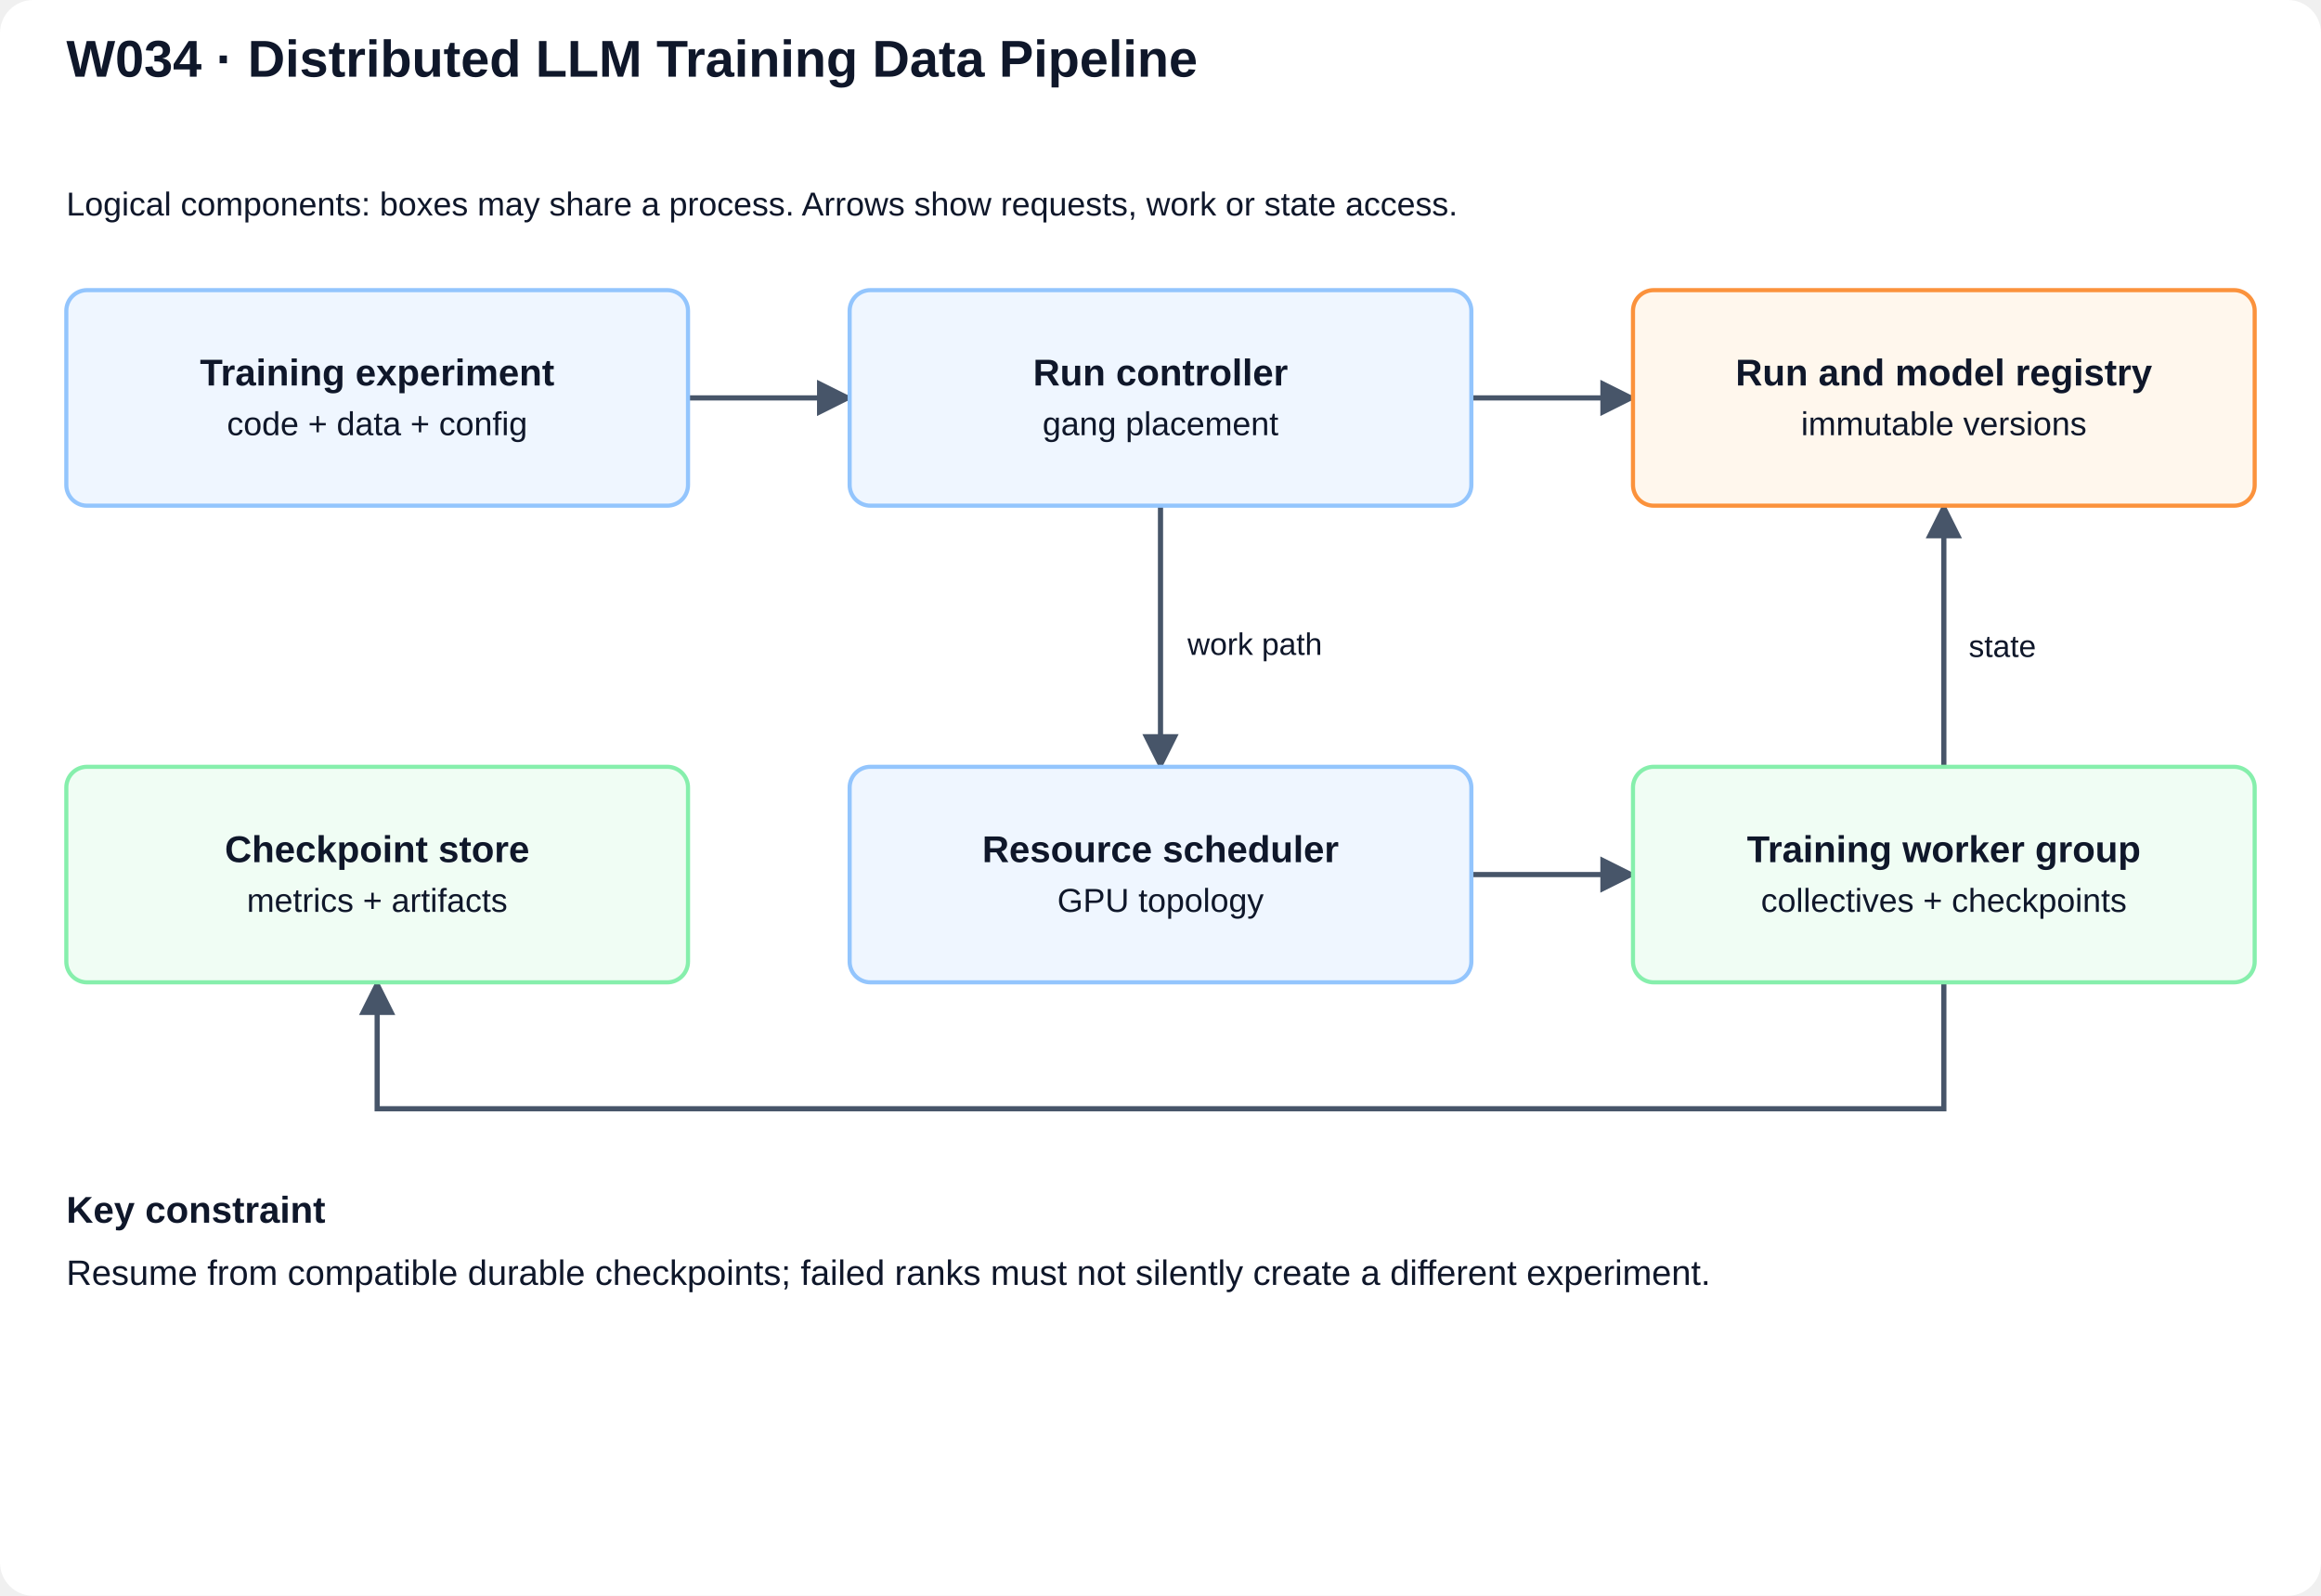
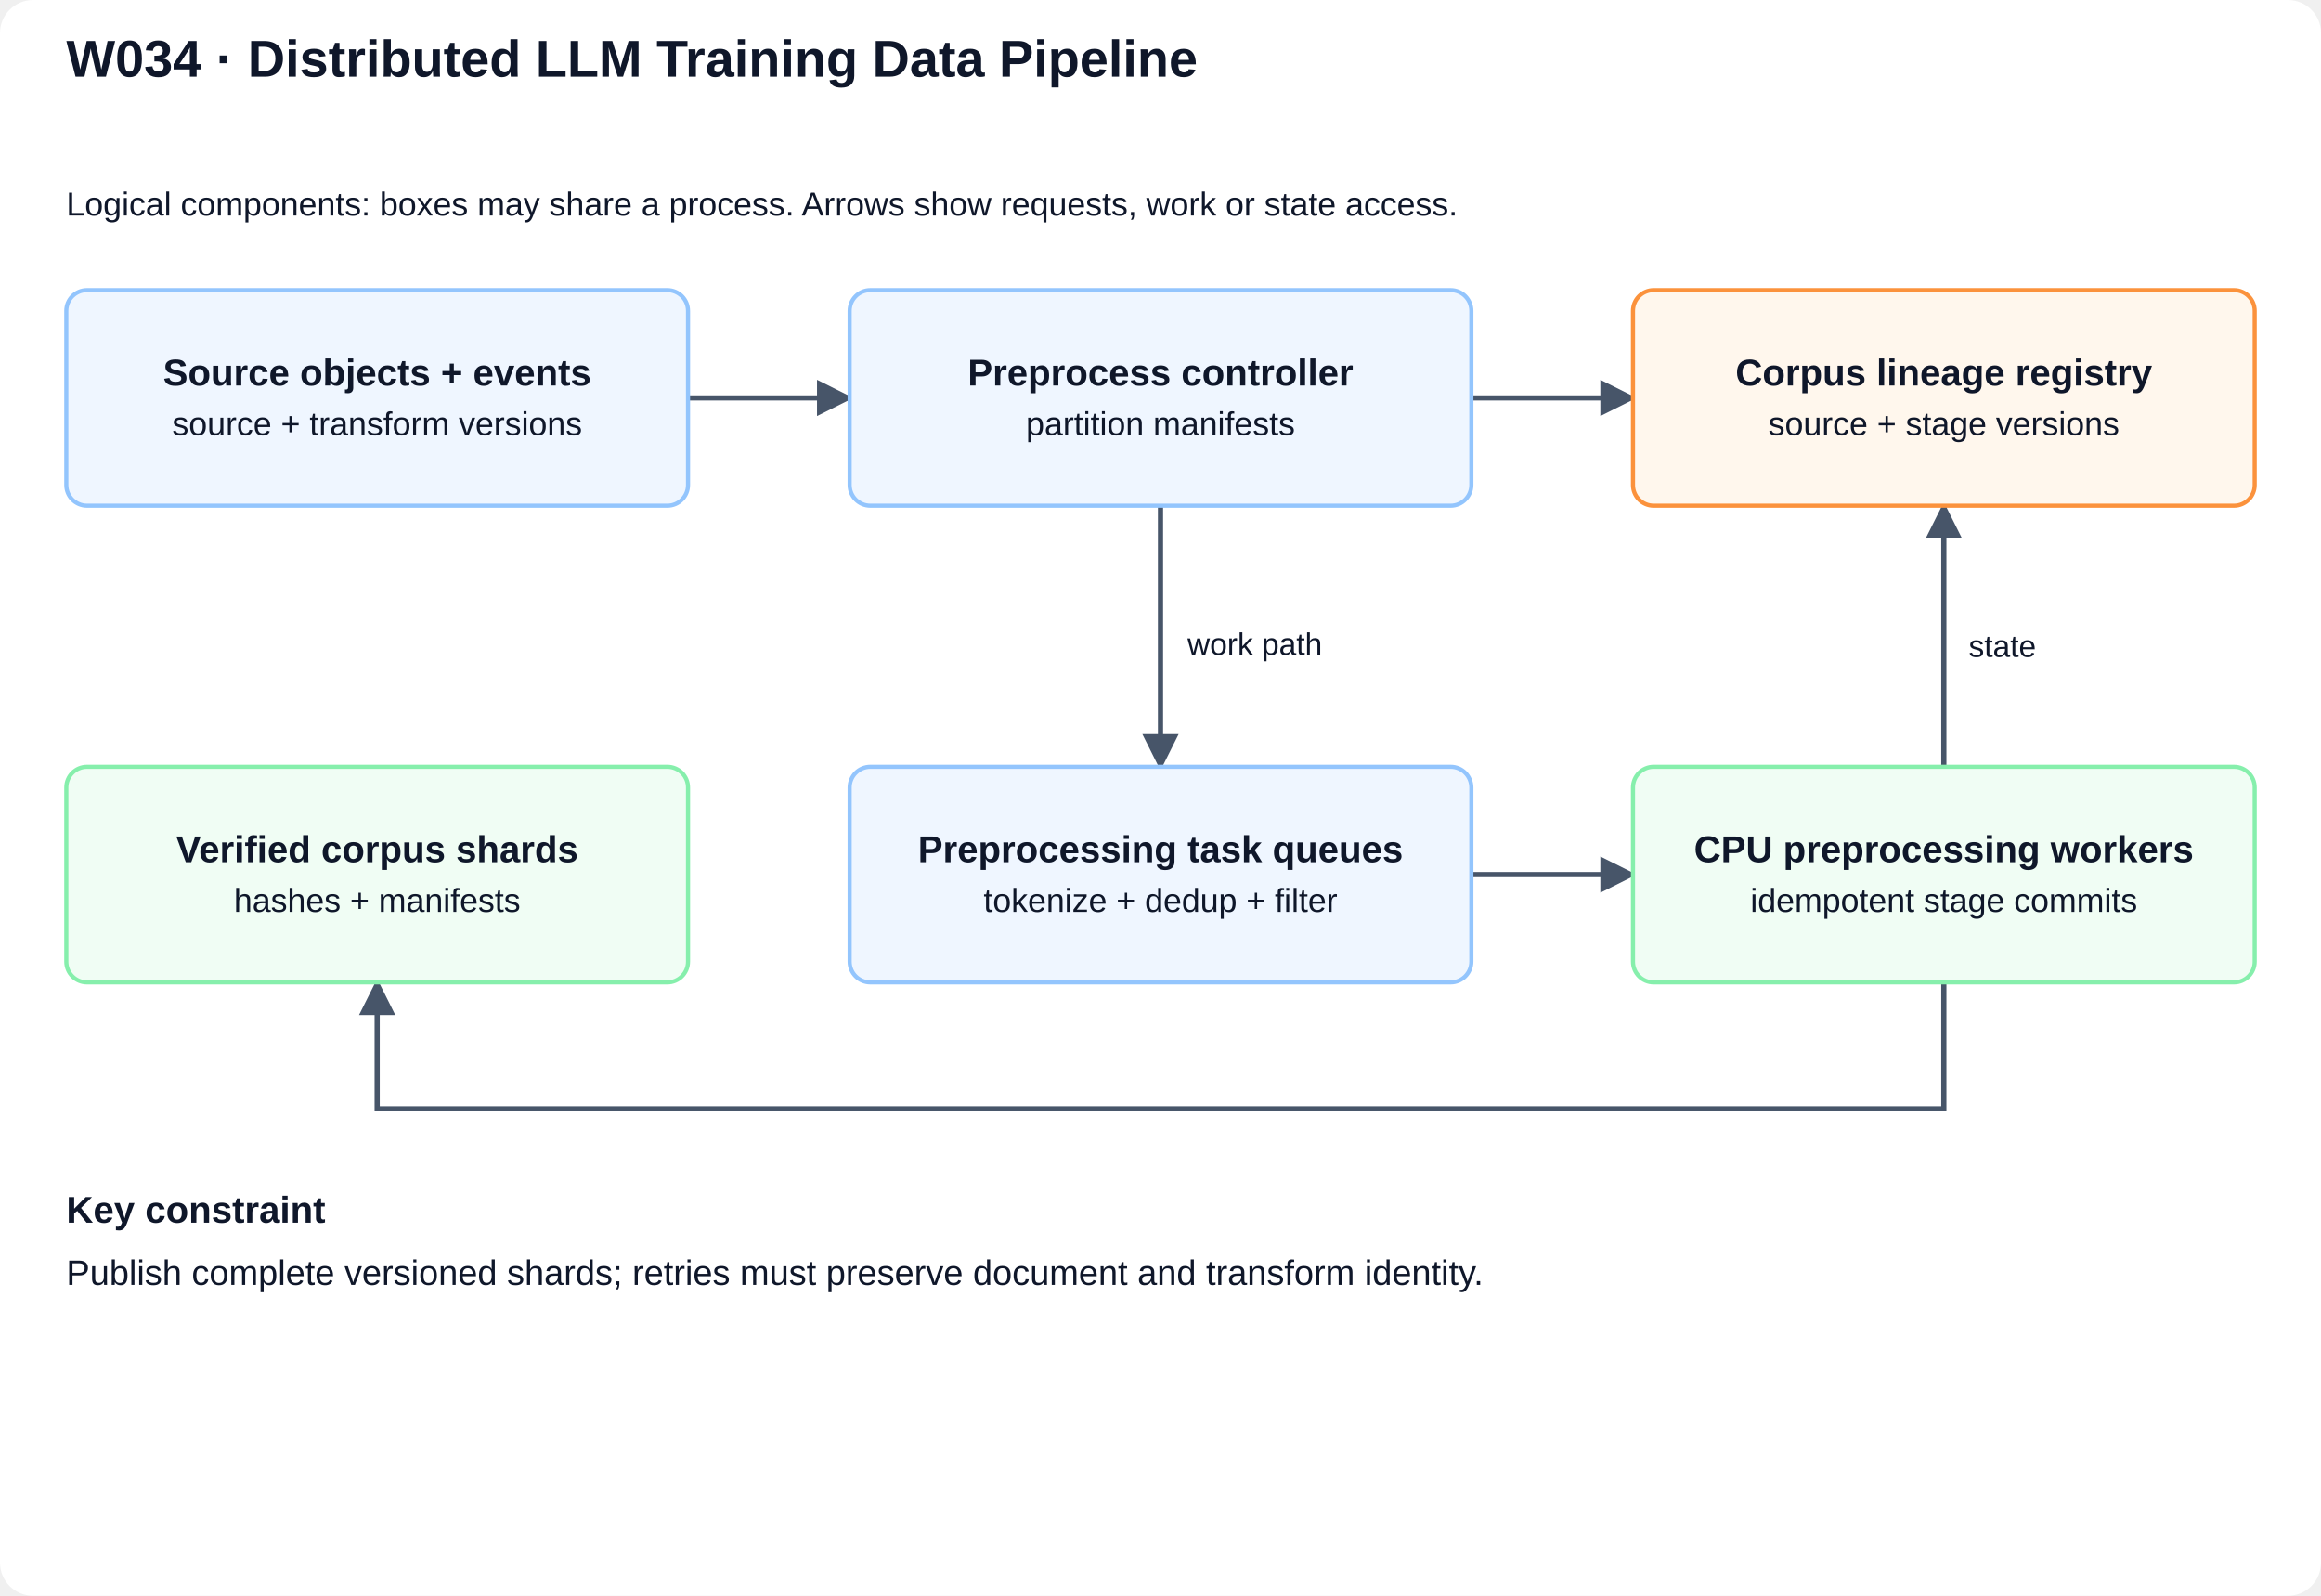
<svg xmlns="http://www.w3.org/2000/svg" width="1120" height="770" viewBox="0 0 1120 770" role="img" aria-labelledby="title desc">
  <defs>
    <marker id="arrow" viewBox="0 0 10 10" refX="9" refY="5" markerWidth="7" markerHeight="7" orient="auto-start-reverse">
      <path d="M0 0 L10 5 L0 10Z" fill="#475569" />
    </marker>
  </defs>
  <rect width="1120" height="770" rx="16" fill="white" />
  <g font-family="Arial, Helvetica, sans-serif" fill="#0f172a">
    <text x="32" y="37" font-size="25" font-weight="700" text-anchor="start">W034 · Distributed LLM Training Data Pipeline</text>
    <text x="32" y="104" font-size="16" font-weight="400" text-anchor="start">Logical components: boxes may share a process. Arrows show requests, work or state access.</text>
    <polyline points="332,192 410,192" stroke="#475569" stroke-width="2.5" fill="none" marker-end="url(#arrow)" />
    <polyline points="710,192 788,192" stroke="#475569" stroke-width="2.5" fill="none" marker-end="url(#arrow)" />
    <polyline points="560,244 560,370" stroke="#475569" stroke-width="2.5" fill="none" marker-end="url(#arrow)" />
    <text x="573" y="316" font-size="15" font-weight="400" text-anchor="start">work path</text>
    <polyline points="710,422 788,422" stroke="#475569" stroke-width="2.5" fill="none" marker-end="url(#arrow)" />
    <polyline points="938,370 938,244" stroke="#475569" stroke-width="2.5" fill="none" marker-end="url(#arrow)" />
    <text x="950" y="317" font-size="15" font-weight="400" text-anchor="start">state</text>
    <polyline points="938,474 938,535 182,535 182,474" stroke="#475569" stroke-width="2.5" fill="none" marker-end="url(#arrow)" />
    <rect x="32" y="140" width="300" height="104" rx="10" fill="#eff6ff" stroke="#93c5fd" stroke-width="2" />
-     <text x="182" y="186" font-size="18" font-weight="700" text-anchor="middle">Training experiment</text>
-     <text x="182" y="210" font-size="16" font-weight="400" text-anchor="middle">code + data + config</text>
+     <text x="182" y="186" font-size="18" font-weight="700" text-anchor="middle">Source objects + events</text>
+     <text x="182" y="210" font-size="16" font-weight="400" text-anchor="middle">source + transform versions</text>
    <rect x="410" y="140" width="300" height="104" rx="10" fill="#eff6ff" stroke="#93c5fd" stroke-width="2" />
-     <text x="560" y="186" font-size="18" font-weight="700" text-anchor="middle">Run controller</text>
-     <text x="560" y="210" font-size="16" font-weight="400" text-anchor="middle">gang placement</text>
+     <text x="560" y="186" font-size="18" font-weight="700" text-anchor="middle">Preprocess controller</text>
+     <text x="560" y="210" font-size="16" font-weight="400" text-anchor="middle">partition manifests</text>
    <rect x="788" y="140" width="300" height="104" rx="10" fill="#fff7ed" stroke="#fb923c" stroke-width="2" />
-     <text x="938" y="186" font-size="18" font-weight="700" text-anchor="middle">Run and model registry</text>
-     <text x="938" y="210" font-size="16" font-weight="400" text-anchor="middle">immutable versions</text>
+     <text x="938" y="186" font-size="18" font-weight="700" text-anchor="middle">Corpus lineage registry</text>
+     <text x="938" y="210" font-size="16" font-weight="400" text-anchor="middle">source + stage versions</text>
    <rect x="410" y="370" width="300" height="104" rx="10" fill="#eff6ff" stroke="#93c5fd" stroke-width="2" />
-     <text x="560" y="416" font-size="18" font-weight="700" text-anchor="middle">Resource scheduler</text>
-     <text x="560" y="440" font-size="16" font-weight="400" text-anchor="middle">GPU topology</text>
+     <text x="560" y="416" font-size="18" font-weight="700" text-anchor="middle">Preprocessing task queues</text>
+     <text x="560" y="440" font-size="16" font-weight="400" text-anchor="middle">tokenize + dedup + filter</text>
    <rect x="788" y="370" width="300" height="104" rx="10" fill="#f0fdf4" stroke="#86efac" stroke-width="2" />
-     <text x="938" y="416" font-size="18" font-weight="700" text-anchor="middle">Training worker group</text>
-     <text x="938" y="440" font-size="16" font-weight="400" text-anchor="middle">collectives + checkpoints</text>
+     <text x="938" y="416" font-size="18" font-weight="700" text-anchor="middle">CPU preprocessing workers</text>
+     <text x="938" y="440" font-size="16" font-weight="400" text-anchor="middle">idempotent stage commits</text>
    <rect x="32" y="370" width="300" height="104" rx="10" fill="#f0fdf4" stroke="#86efac" stroke-width="2" />
-     <text x="182" y="416" font-size="18" font-weight="700" text-anchor="middle">Checkpoint store</text>
-     <text x="182" y="440" font-size="16" font-weight="400" text-anchor="middle">metrics + artifacts</text>
+     <text x="182" y="416" font-size="18" font-weight="700" text-anchor="middle">Verified corpus shards</text>
+     <text x="182" y="440" font-size="16" font-weight="400" text-anchor="middle">hashes + manifests</text>
    <text x="32" y="590" font-size="18" font-weight="700" text-anchor="start">Key constraint</text>
-     <text x="32" y="620" font-size="17" font-weight="400" text-anchor="start">Resume from compatible durable checkpoints; failed ranks must not silently create a different experiment.</text>
+     <text x="32" y="620" font-size="17" font-weight="400" text-anchor="start">Publish complete versioned shards; retries must preserve document and transform identity.</text>
  </g>
</svg>
